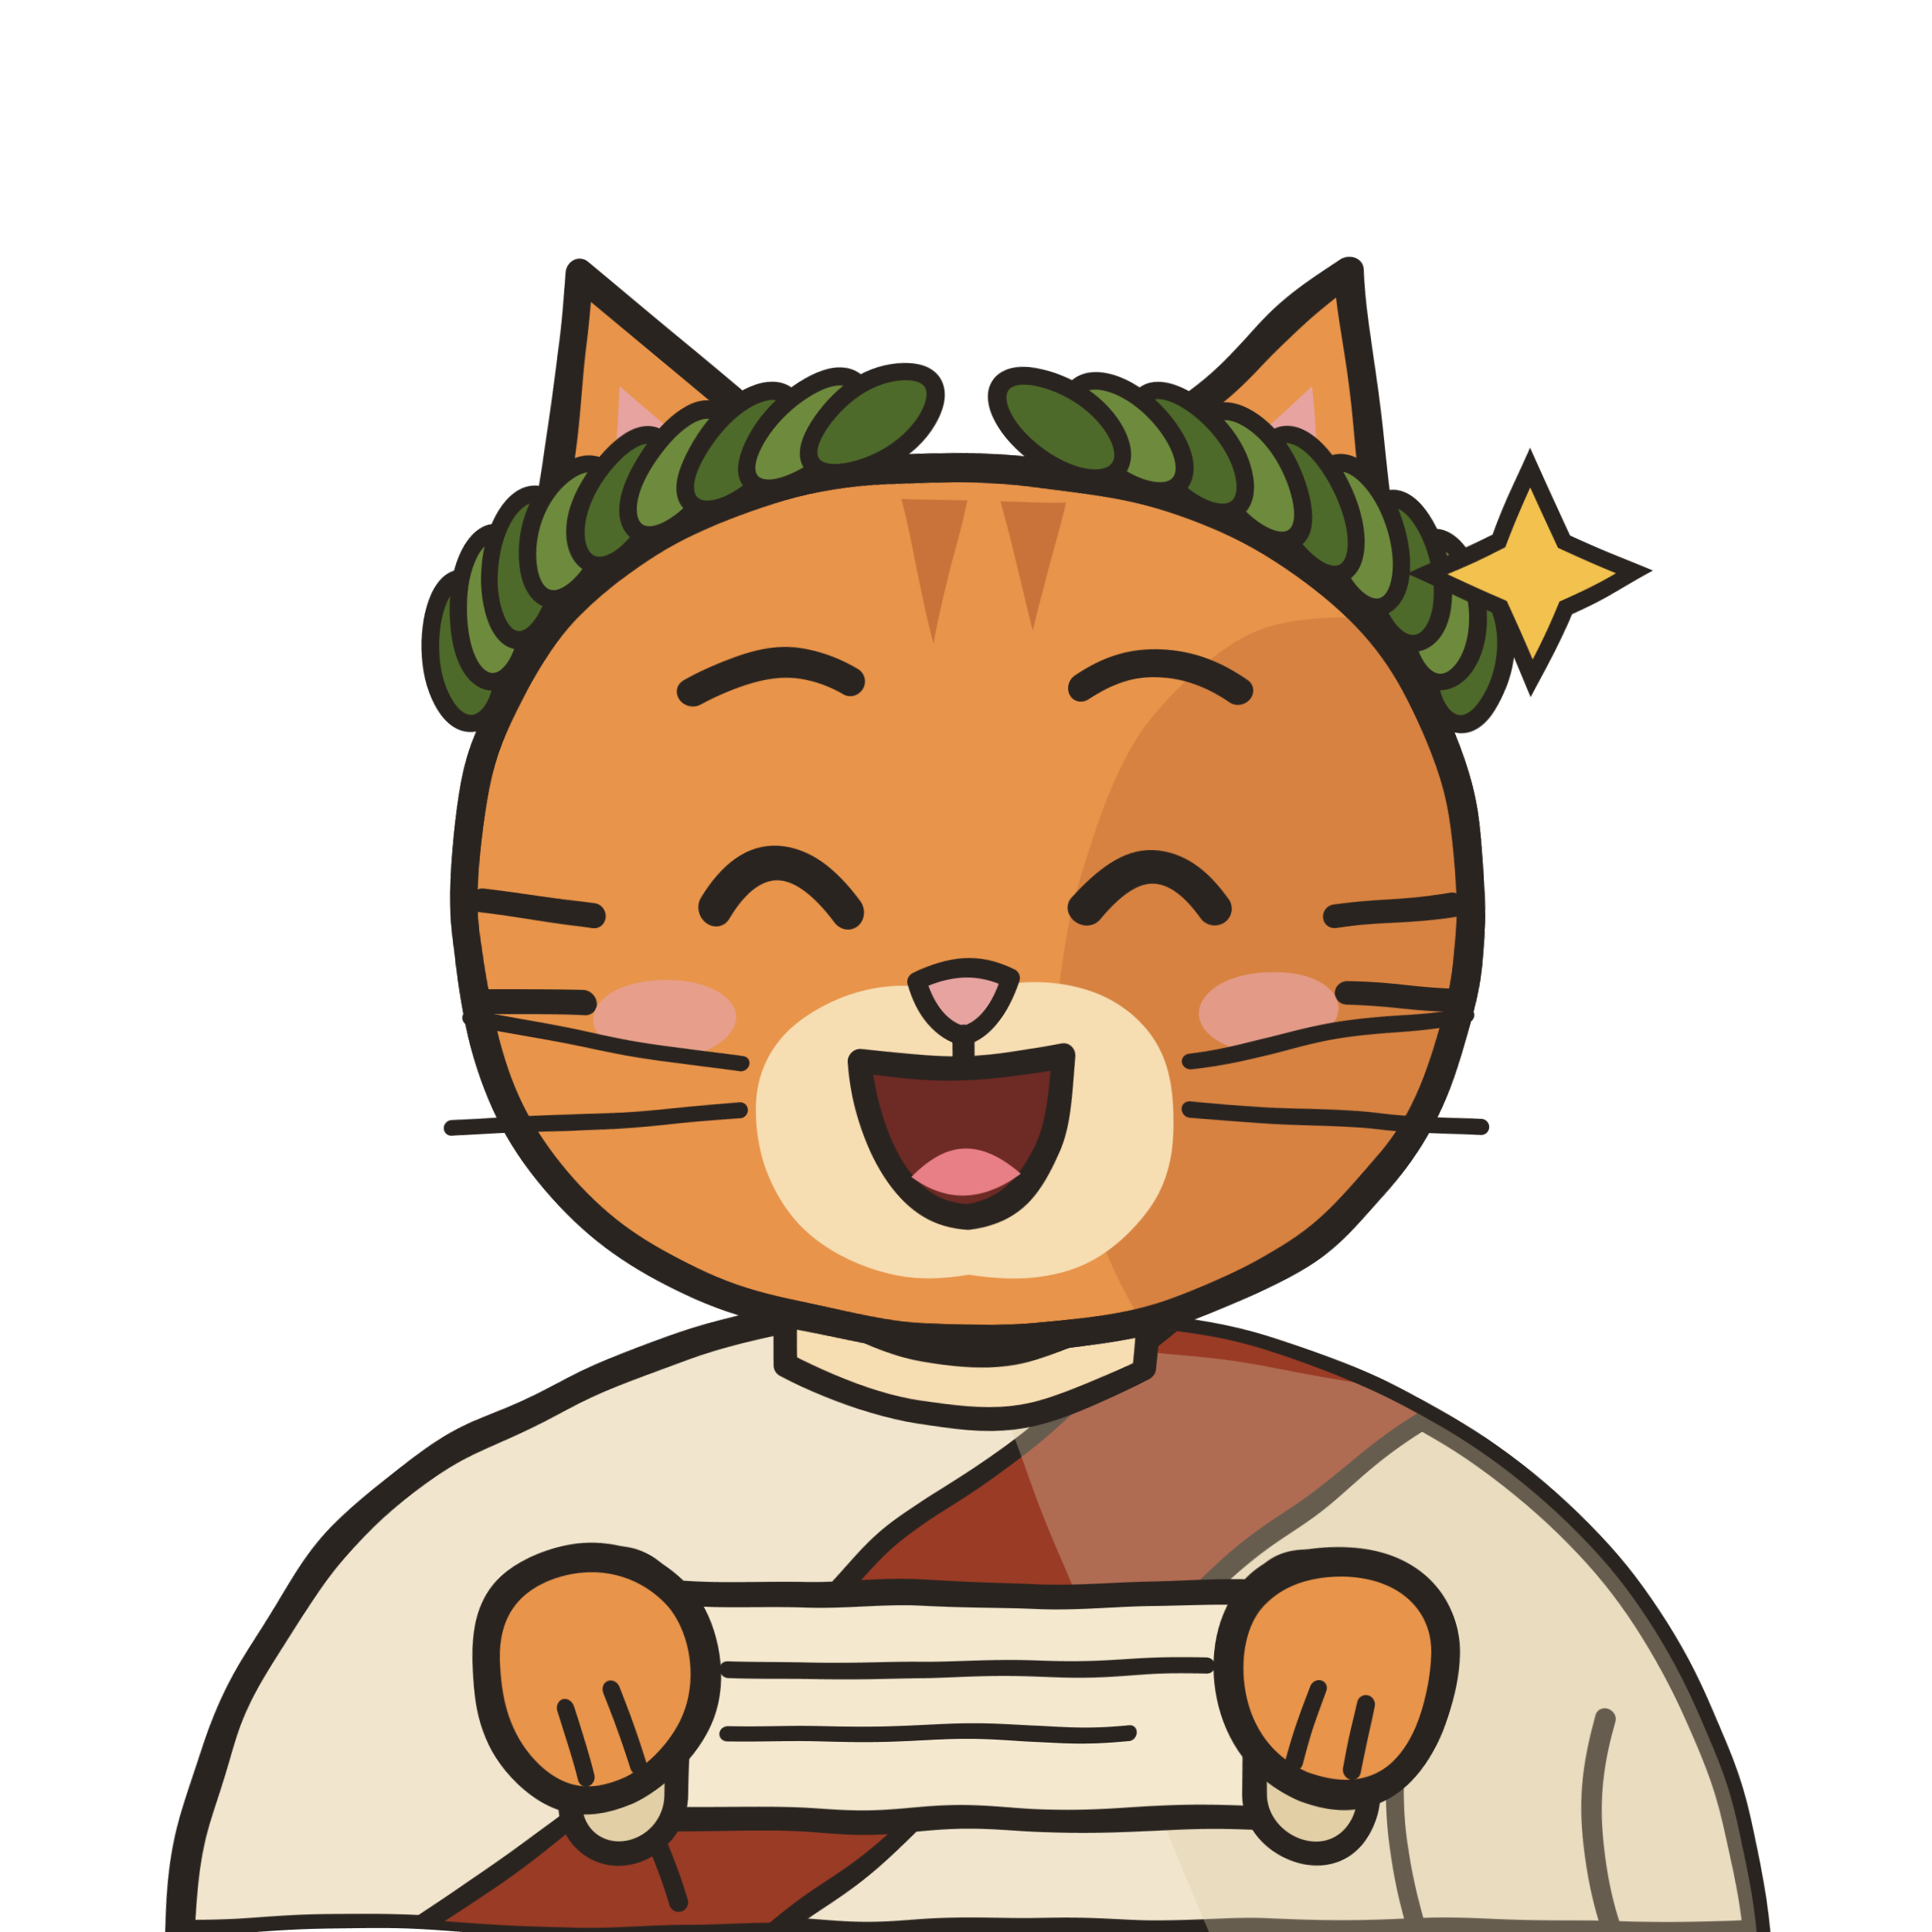
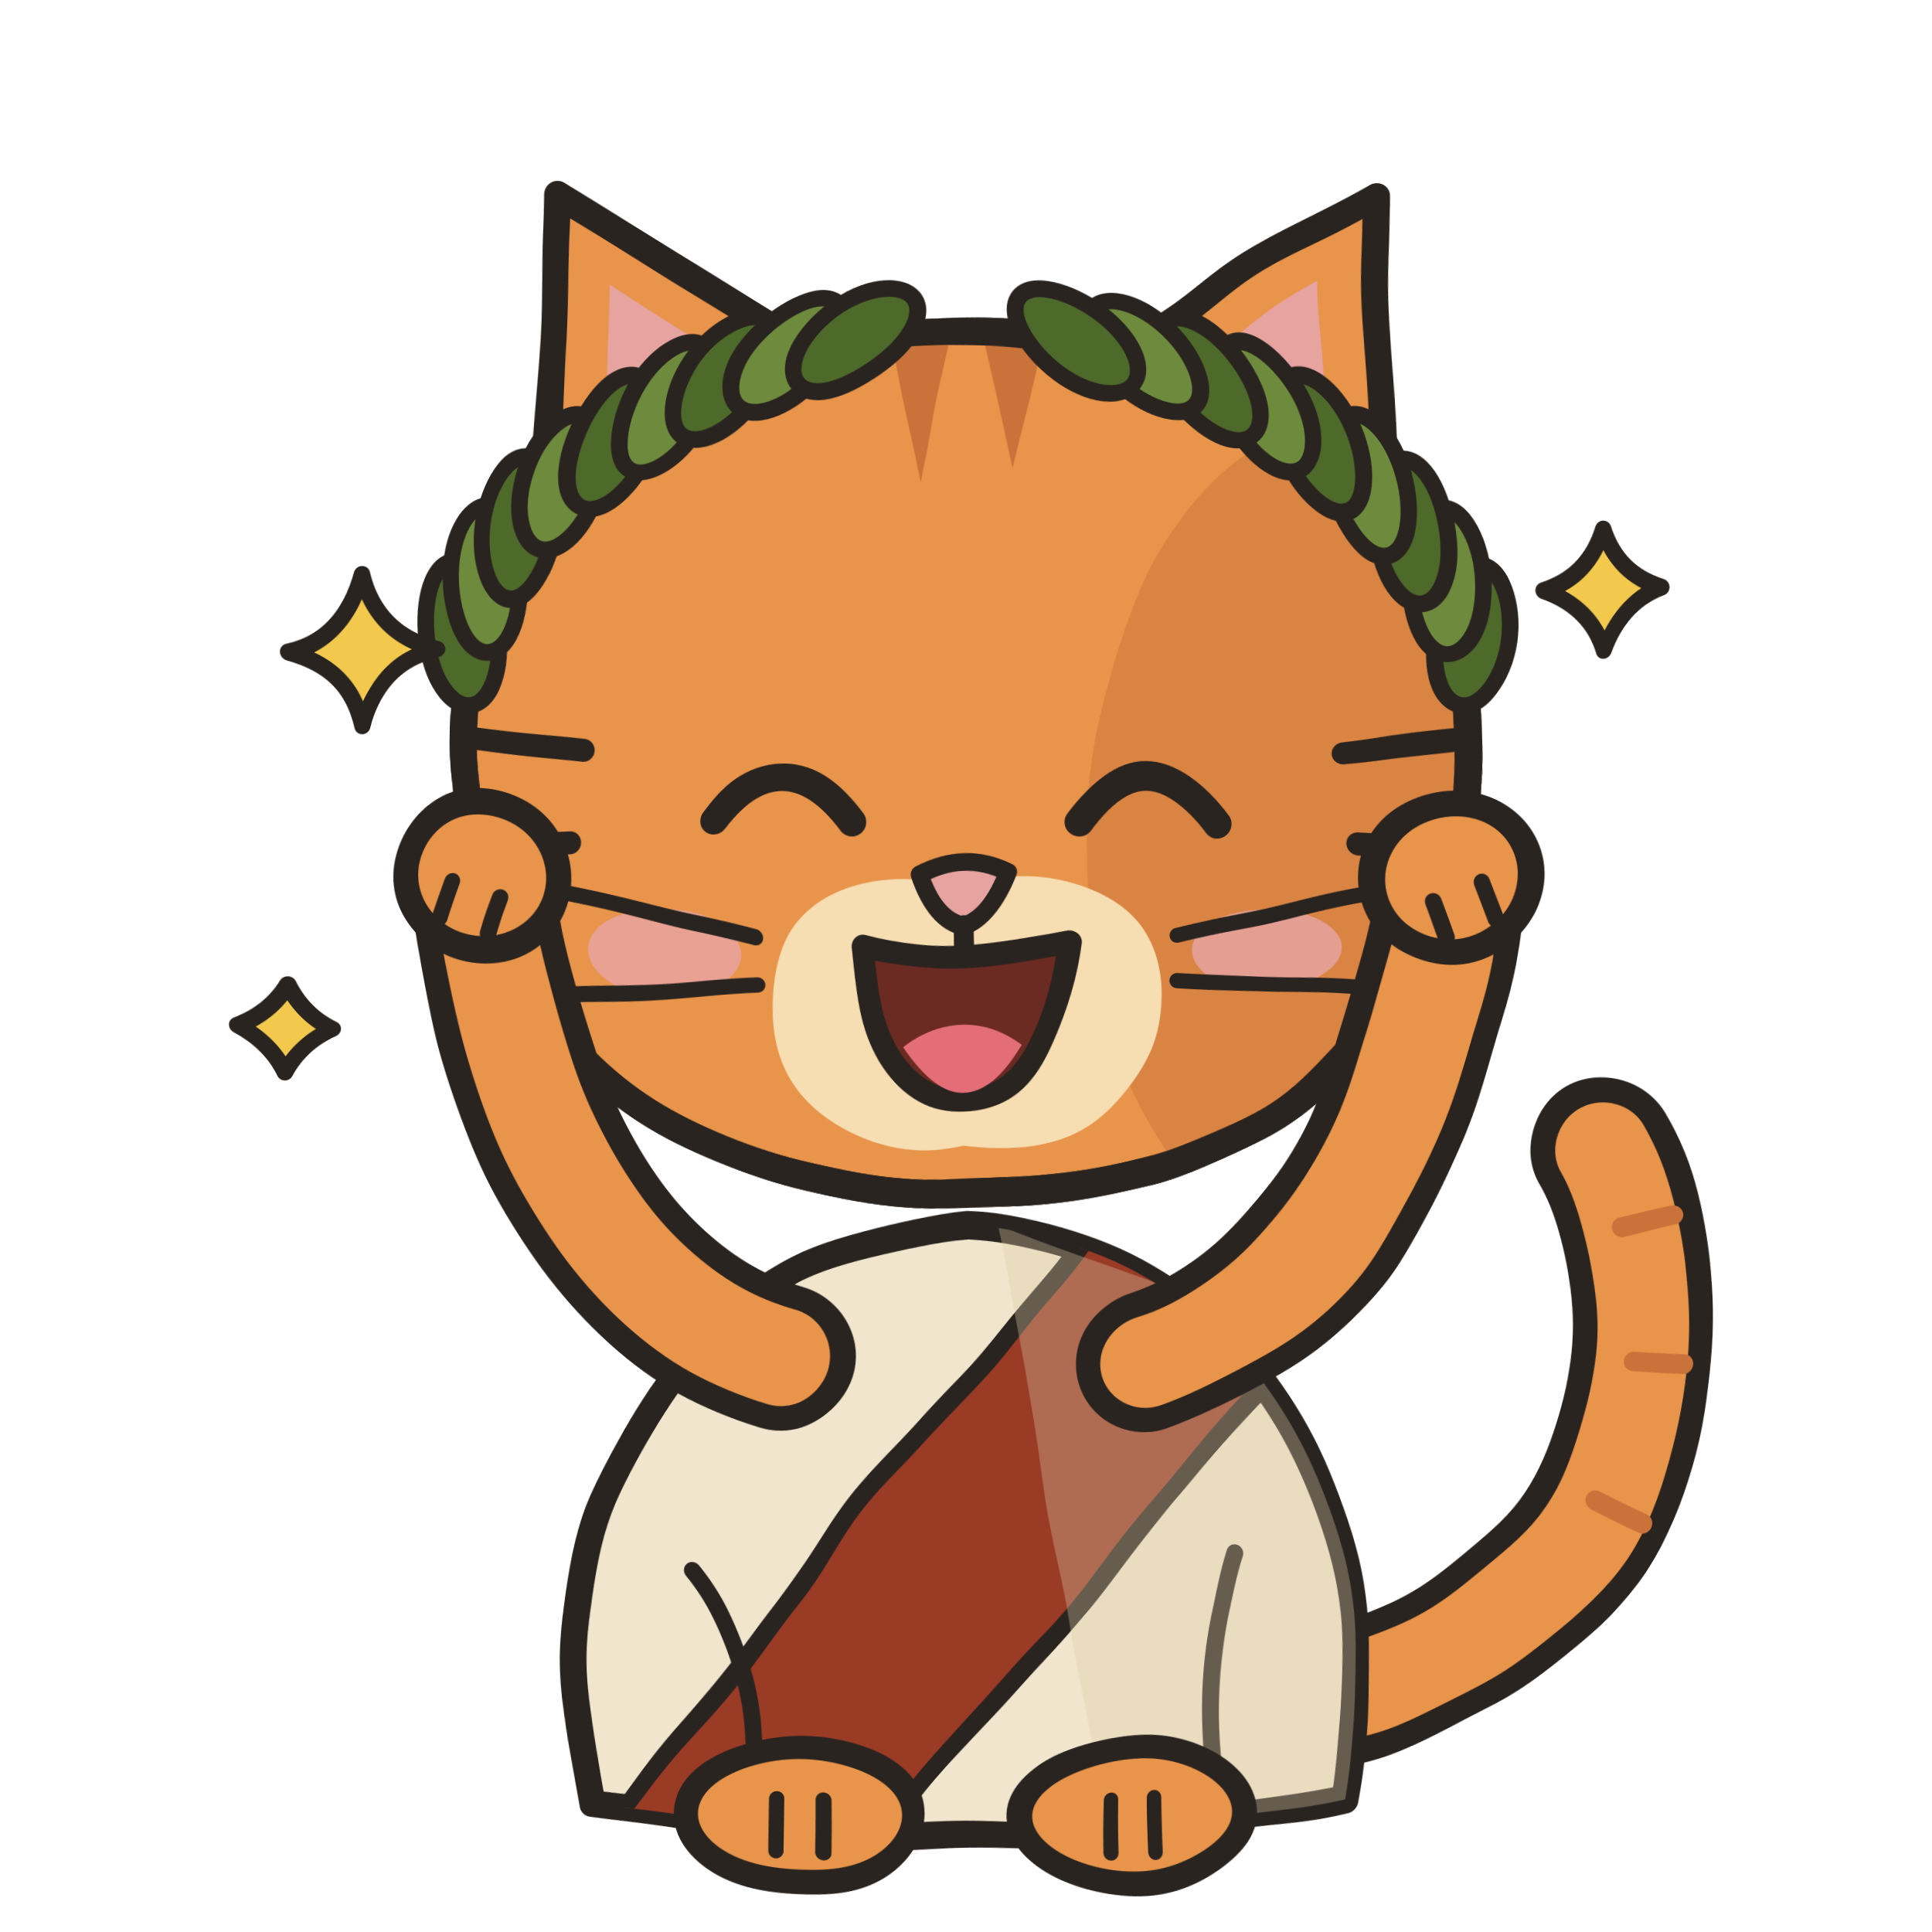
<svg xmlns="http://www.w3.org/2000/svg" viewBox="0 0 240 240" width="240" height="240">
  <defs>
    <filter id="rough" x="-5%" y="-5%" width="110%" height="110%">
      <feTurbulence type="fractalNoise" baseFrequency="0.035" numOctaves="2" seed="7" result="n" />
-       <feDisplacementMap in="SourceGraphic" in2="n" scale="2.6" />
-     </filter>
-     <filter id="grain">
-       <feTurbulence type="fractalNoise" baseFrequency="0.9" numOctaves="2" seed="3" />
-       <feColorMatrix values="0 0 0 0 0  0 0 0 0 0  0 0 0 0 0  0 0 0 .22 0" />
-       <feComposite in2="SourceGraphic" operator="in" />
+       <feDisplacementMap in="SourceGraphic" in2="n" scale="2.2" />
    </filter>
    <clipPath id="head">
-       <path d="M58,118 C54,78 84,58 120,58 C156,58 186,78 182,118 C180,150 154,166 120,166 C86,166 60,150 58,118 Z" />
+       <path d="M54,96 C50,56 84,36 120,36 C156,36 190,56 186,96 C184,132 156,150 120,150 C84,150 56,132 54,96 Z" />
    </clipPath>
    <clipPath id="body">
-       <path d="M22,240 C26,196 58,170 100,164 L140,164 C182,170 214,196 218,240 Z" />
+       <path d="M70,226 C62,190 82,152 120,150 C158,152 178,190 170,226 Q120,236 70,226 Z" />
    </clipPath>
  </defs>
  <g filter="url(#rough)">
-     <path d="M22,240 C26,196 58,170 100,164 L140,164 C182,170 214,196 218,240 Z" fill="#F1E6CD" stroke="#2A2420" stroke-width="3.6" stroke-linejoin="round" stroke-linecap="round" />
-     <g clip-path="url(#body)">
-       <path d="M150,160 L190,166 L96,240 L52,240 Z" fill="#9A3B26" />
-       <path d="M150,160 L190,166 L96,240 L52,240 Z" fill="none" stroke="#2A2420" stroke-width="2.4" />
-       <path d="M60,206 Q78,214 84,236" fill="none" stroke="#2A2420" stroke-width="2.4" stroke-linecap="round" stroke-linejoin="round" />
-       <path d="M178,200 Q170,218 176,240" fill="none" stroke="#2A2420" stroke-width="2.4" stroke-linecap="round" stroke-linejoin="round" />
-       <path d="M200,214 Q196,228 200,240" fill="none" stroke="#2A2420" stroke-width="2.4" stroke-linecap="round" stroke-linejoin="round" />
-       <path d="M120,164 L220,180 L220,240 L150,240 Z" fill="#D9C9A6" opacity=".35" />
+     <g transform="translate(7.2 11) scale(0.94)">
+       <path d="M160,214 C212,208 216,160 204,140" fill="none" stroke="#2A2420" stroke-width="19.0" stroke-linecap="round" />
+       <path d="M160,214 C212,208 216,160 204,140" fill="none" stroke="#E8944A" stroke-width="12.5" stroke-linecap="round" />
+       <path d="M209.1,189.3 L202.9,186.3" fill="none" stroke="#C9733A" stroke-width="2.6" stroke-linecap="round" stroke-linejoin="round" />
+       <path d="M215.1,168.8 L208.2,168.2" fill="none" stroke="#C9733A" stroke-width="2.6" stroke-linecap="round" stroke-linejoin="round" />
+       <path d="M213.8,149.2 L207.1,150.9" fill="none" stroke="#C9733A" stroke-width="2.6" stroke-linecap="round" stroke-linejoin="round" />
+       <path d="M70,226 C62,190 82,152 120,150 C158,152 178,190 170,226 Q120,236 70,226 Z" fill="#F1E6CD" stroke="#2A2420" stroke-width="3.6" stroke-linejoin="round" stroke-linecap="round" />
+       <g clip-path="url(#body)">
+         <path d="M140,146 L170,160 L100,240 L64,240 Z" fill="#9A3B26" stroke="#2A2420" stroke-width="2.4" stroke-linejoin="round" stroke-linecap="round" />
+         <path d="M84,196 Q92,206 92,226" fill="none" stroke="#2A2420" stroke-width="2.2" stroke-linecap="round" stroke-linejoin="round" />
+         <path d="M156,194 Q150,210 154,228" fill="none" stroke="#2A2420" stroke-width="2.2" stroke-linecap="round" stroke-linejoin="round" />
+         <path d="M124,150 L180,170 L180,240 L140,240 Z" fill="#D9C9A6" opacity=".35" />
+       </g>
+       <ellipse cx="98" cy="228" rx="15" ry="9" fill="#E8944A" stroke="#2A2420" stroke-width="3.2" stroke-linejoin="round" stroke-linecap="round" />
+       <ellipse cx="142" cy="228" rx="15" ry="9" fill="#E8944A" stroke="#2A2420" stroke-width="3.2" stroke-linejoin="round" stroke-linecap="round" />
+       <path d="M95,226 L95,233" fill="none" stroke="#2A2420" stroke-width="2" stroke-linecap="round" stroke-linejoin="round" />
+       <path d="M101,226 L101,233" fill="none" stroke="#2A2420" stroke-width="2" stroke-linecap="round" stroke-linejoin="round" />
+       <path d="M139,226 L139,233" fill="none" stroke="#2A2420" stroke-width="2" stroke-linecap="round" stroke-linejoin="round" />
+       <path d="M145,226 L145,233" fill="none" stroke="#2A2420" stroke-width="2" stroke-linecap="round" stroke-linejoin="round" />
+       <g transform="translate(0 -4) rotate(0 120 150)">
+         <path d="M64,74 L66,18 L108,44 Z" fill="#E8944A" stroke="#2A2420" stroke-width="3.6" stroke-linejoin="round" stroke-linecap="round" />
+         <path d="M72,64 L73,30 L98,46 Z" fill="#E7A3A0" />
+         <path d="M176,74 L174,18 L132,44 Z" fill="#E8944A" stroke="#2A2420" stroke-width="3.6" stroke-linejoin="round" stroke-linecap="round" />
+         <path d="M168,64 L167,30 L142,46 Z" fill="#E7A3A0" />
+         <path d="M54,96 C50,56 84,36 120,36 C156,36 190,56 186,96 C184,132 156,150 120,150 C84,150 56,132 54,96 Z" fill="#E8944A" stroke="#2A2420" stroke-width="3.6" stroke-linejoin="round" stroke-linecap="round" />
+         <g clip-path="url(#head)">
+           <ellipse cx="170" cy="104" rx="34" ry="56" fill="#C9733A" opacity=".5" />
+           <path d="M110,36 L114,56 L118,36 Z M122,36 L126,54 L130,36 Z" fill="#C9733A" />
+           <path d="M55,90 L70,92" fill="none" stroke="#2A2420" stroke-width="3" stroke-linecap="round" stroke-linejoin="round" />
+           <path d="M55,104 L68,104" fill="none" stroke="#2A2420" stroke-width="3" stroke-linecap="round" stroke-linejoin="round" />
+           <path d="M185,90 L170,92" fill="none" stroke="#2A2420" stroke-width="3" stroke-linecap="round" stroke-linejoin="round" />
+           <path d="M185,104 L172,104" fill="none" stroke="#2A2420" stroke-width="3" stroke-linecap="round" stroke-linejoin="round" />
+         </g>
+         <path d="M54,96 C50,56 84,36 120,36 C156,36 190,56 186,96 C184,132 156,150 120,150 C84,150 56,132 54,96 Z" fill="none" stroke="#2A2420" stroke-width="3.6" stroke-linejoin="round" stroke-linecap="round" />
+         <path d="M94,124 C94,110 108,106 120,110 C132,106 146,110 146,124 C146,140 132,146 120,144 C108,146 94,140 94,124 Z" fill="#F7DDB2" />
+         <ellipse cx="53.4" cy="76.1" rx="9.5" ry="4.8" transform="rotate(263.0 53.4 76.1)" fill="#4E6A2A" stroke="#2A2420" stroke-width="2.2" stroke-linejoin="round" stroke-linecap="round" />
+         <ellipse cx="56.8" cy="69.0" rx="9.5" ry="4.8" transform="rotate(270.5 56.8 69.0)" fill="#6E8B3D" stroke="#2A2420" stroke-width="2.2" stroke-linejoin="round" stroke-linecap="round" />
+         <ellipse cx="61.3" cy="62.4" rx="9.5" ry="4.8" transform="rotate(278.0 61.3 62.4)" fill="#4E6A2A" stroke="#2A2420" stroke-width="2.2" stroke-linejoin="round" stroke-linecap="round" />
+         <ellipse cx="66.8" cy="56.3" rx="9.5" ry="4.8" transform="rotate(285.5 66.8 56.3)" fill="#6E8B3D" stroke="#2A2420" stroke-width="2.2" stroke-linejoin="round" stroke-linecap="round" />
+         <ellipse cx="73.2" cy="50.9" rx="9.5" ry="4.8" transform="rotate(293.0 73.2 50.9)" fill="#4E6A2A" stroke="#2A2420" stroke-width="2.2" stroke-linejoin="round" stroke-linecap="round" />
+         <ellipse cx="80.4" cy="46.2" rx="9.5" ry="4.8" transform="rotate(300.5 80.4 46.2)" fill="#6E8B3D" stroke="#2A2420" stroke-width="2.2" stroke-linejoin="round" stroke-linecap="round" />
+         <ellipse cx="88.2" cy="42.3" rx="9.5" ry="4.8" transform="rotate(308.0 88.2 42.3)" fill="#4E6A2A" stroke="#2A2420" stroke-width="2.2" stroke-linejoin="round" stroke-linecap="round" />
+         <ellipse cx="96.6" cy="39.3" rx="9.5" ry="4.8" transform="rotate(315.5 96.6 39.3)" fill="#6E8B3D" stroke="#2A2420" stroke-width="2.2" stroke-linejoin="round" stroke-linecap="round" />
+         <ellipse cx="105.4" cy="37.3" rx="9.5" ry="4.8" transform="rotate(323.0 105.4 37.3)" fill="#4E6A2A" stroke="#2A2420" stroke-width="2.2" stroke-linejoin="round" stroke-linecap="round" />
+         <ellipse cx="186.6" cy="76.1" rx="9.5" ry="4.8" transform="rotate(457.0 186.6 76.1)" fill="#4E6A2A" stroke="#2A2420" stroke-width="2.2" stroke-linejoin="round" stroke-linecap="round" />
+         <ellipse cx="183.2" cy="69.0" rx="9.5" ry="4.8" transform="rotate(449.5 183.2 69.0)" fill="#6E8B3D" stroke="#2A2420" stroke-width="2.2" stroke-linejoin="round" stroke-linecap="round" />
+         <ellipse cx="178.7" cy="62.4" rx="9.5" ry="4.8" transform="rotate(442.0 178.7 62.4)" fill="#4E6A2A" stroke="#2A2420" stroke-width="2.2" stroke-linejoin="round" stroke-linecap="round" />
+         <ellipse cx="173.2" cy="56.3" rx="9.5" ry="4.8" transform="rotate(434.5 173.2 56.3)" fill="#6E8B3D" stroke="#2A2420" stroke-width="2.2" stroke-linejoin="round" stroke-linecap="round" />
+         <ellipse cx="166.8" cy="50.9" rx="9.5" ry="4.8" transform="rotate(427.0 166.8 50.9)" fill="#4E6A2A" stroke="#2A2420" stroke-width="2.2" stroke-linejoin="round" stroke-linecap="round" />
+         <ellipse cx="159.6" cy="46.2" rx="9.5" ry="4.8" transform="rotate(419.5 159.6 46.2)" fill="#6E8B3D" stroke="#2A2420" stroke-width="2.2" stroke-linejoin="round" stroke-linecap="round" />
+         <ellipse cx="151.8" cy="42.3" rx="9.5" ry="4.8" transform="rotate(412.0 151.8 42.3)" fill="#4E6A2A" stroke="#2A2420" stroke-width="2.2" stroke-linejoin="round" stroke-linecap="round" />
+         <ellipse cx="143.4" cy="39.3" rx="9.5" ry="4.8" transform="rotate(404.5 143.4 39.3)" fill="#6E8B3D" stroke="#2A2420" stroke-width="2.2" stroke-linejoin="round" stroke-linecap="round" />
+         <ellipse cx="134.6" cy="37.3" rx="9.5" ry="4.8" transform="rotate(397.0 134.6 37.3)" fill="#4E6A2A" stroke="#2A2420" stroke-width="2.2" stroke-linejoin="round" stroke-linecap="round" />
+         <path d="M87,101 Q96,89 105,101" fill="none" stroke="#2A2420" stroke-width="3.8" stroke-linecap="round" stroke-linejoin="round" />
+         <path d="M135,101 Q144,89 153,101" fill="none" stroke="#2A2420" stroke-width="3.8" stroke-linecap="round" stroke-linejoin="round" />
+         <ellipse cx="80" cy="118" rx="10" ry="5.5" fill="#E7A3A0" opacity=".85" />
+         <ellipse cx="160" cy="118" rx="10" ry="5.5" fill="#E7A3A0" opacity=".85" />
+         <path d="M114,108 Q120,105 126,108 Q124,114 120,115 Q116,114 114,108 Z" fill="#E7A3A0" stroke="#2A2420" stroke-width="2.4" stroke-linejoin="round" stroke-linecap="round" />
+         <path d="M120,115 L120,118" fill="none" stroke="#2A2420" stroke-width="2.8" stroke-linecap="round" stroke-linejoin="round" />
+         <path d="M106,117 Q120,121 134,117 Q132,138 120,138 Q108,138 106,117 Z" fill="#6B2A22" stroke="#2A2420" stroke-width="3" stroke-linejoin="round" stroke-linecap="round" />
+         <path d="M112,131 Q120,125 128,131 Q124,137 120,137 Q116,137 112,131 Z" fill="#E36E78" />
+         <path d="M92,116 L56,108" fill="none" stroke="#2A2420" stroke-width="2" stroke-linecap="round" stroke-linejoin="round" />
+         <path d="M92,122 L54,124" fill="none" stroke="#2A2420" stroke-width="2" stroke-linecap="round" stroke-linejoin="round" />
+         <path d="M148,116 L184,108" fill="none" stroke="#2A2420" stroke-width="2" stroke-linecap="round" stroke-linejoin="round" />
+         <path d="M148,122 L186,124" fill="none" stroke="#2A2420" stroke-width="2" stroke-linecap="round" stroke-linejoin="round" />
+       </g>
+       <path d="M96,168 C70,160 58,130 56,104" fill="none" stroke="#2A2420" stroke-width="19.5" stroke-linecap="round" />
+       <path d="M96,168 C70,160 58,130 56,104" fill="none" stroke="#E8944A" stroke-width="13" stroke-linecap="round" />
+       <g transform="rotate(20 56 104)">
+         <ellipse cx="56" cy="104" rx="10.5" ry="9.66" fill="#E8944A" stroke="#2A2420" stroke-width="3.4" stroke-linejoin="round" stroke-linecap="round" />
+         <path d="M52.5,106 L52.5,111" fill="none" stroke="#2A2420" stroke-width="2.2" stroke-linecap="round" stroke-linejoin="round" />
+         <path d="M59.5,106 L59.5,111" fill="none" stroke="#2A2420" stroke-width="2.2" stroke-linecap="round" stroke-linejoin="round" />
+       </g>
+       <path d="M144,168 C170,160 182,130 184,104" fill="none" stroke="#2A2420" stroke-width="19.5" stroke-linecap="round" />
+       <path d="M144,168 C170,160 182,130 184,104" fill="none" stroke="#E8944A" stroke-width="13" stroke-linecap="round" />
+       <g transform="rotate(-20 184 104)">
+         <ellipse cx="184" cy="104" rx="10.5" ry="9.66" fill="#E8944A" stroke="#2A2420" stroke-width="3.4" stroke-linejoin="round" stroke-linecap="round" />
+         <path d="M180.5,106 L180.5,111" fill="none" stroke="#2A2420" stroke-width="2.2" stroke-linecap="round" stroke-linejoin="round" />
+         <path d="M187.5,106 L187.5,111" fill="none" stroke="#2A2420" stroke-width="2.2" stroke-linecap="round" stroke-linejoin="round" />
+       </g>
+       <path d="M40,64 Q42,72 50,74 Q42,76 40,84 Q38,76 30,74 Q38,72 40,64 Z" fill="#F2C94C" stroke="#2A2420" stroke-width="2.2" stroke-linejoin="round" stroke-linecap="round" />
+       <path d="M204,58 Q206,64 212,66 Q206,68 204,74 Q202,68 196,66 Q202,64 204,58 Z" fill="#F2C94C" stroke="#2A2420" stroke-width="2.2" stroke-linejoin="round" stroke-linecap="round" />
+       <path d="M30,118 Q32,122 36,124 Q32,126 30,130 Q28,126 24,124 Q28,122 30,118 Z" fill="#F2C94C" stroke="#2A2420" stroke-width="2.2" stroke-linejoin="round" stroke-linecap="round" />
    </g>
-     <path d="M98,160 Q120,176 142,160 L142,170 Q120,182 98,170 Z" fill="#F7DDB2" stroke="#2A2420" stroke-width="3" stroke-linejoin="round" stroke-linecap="round" />
-     <g>
-       <rect x="78" y="198" width="84" height="28" rx="3" fill="#F4E9CF" stroke="#2A2420" stroke-width="3" stroke-linejoin="round" stroke-linecap="round" />
-       <path d="M90,207 L150,207" fill="none" stroke="#2A2420" stroke-width="2" stroke-linecap="round" stroke-linejoin="round" />
-       <path d="M90,215 L140,215" fill="none" stroke="#2A2420" stroke-width="2" stroke-linecap="round" stroke-linejoin="round" />
-       <rect x="70" y="194" width="14" height="36" rx="7" fill="#E2CFA6" stroke="#2A2420" stroke-width="3" stroke-linejoin="round" stroke-linecap="round" />
-       <rect x="156" y="194" width="14" height="36" rx="7" fill="#E2CFA6" stroke="#2A2420" stroke-width="3" stroke-linejoin="round" stroke-linecap="round" />
-       <path d="M60,206 C60,194 76,190 84,198 C90,204 88,218 78,222 C66,226 60,216 60,206 Z" fill="#E8944A" stroke="#2A2420" stroke-width="3.6" stroke-linejoin="round" stroke-linecap="round" />
-       <path d="M70,212 L72,220" fill="none" stroke="#2A2420" stroke-width="2.2" stroke-linecap="round" stroke-linejoin="round" />
-       <path d="M76,210 L79,219" fill="none" stroke="#2A2420" stroke-width="2.2" stroke-linecap="round" stroke-linejoin="round" />
-       <path d="M180,206 C180,194 164,190 156,198 C150,204 152,218 162,222 C174,226 180,216 180,206 Z" fill="#E8944A" stroke="#2A2420" stroke-width="3.6" stroke-linejoin="round" stroke-linecap="round" />
-       <path d="M170,212 L168,220" fill="none" stroke="#2A2420" stroke-width="2.2" stroke-linecap="round" stroke-linejoin="round" />
-       <path d="M164,210 L161,219" fill="none" stroke="#2A2420" stroke-width="2.2" stroke-linecap="round" stroke-linejoin="round" />
-     </g>
-     <path d="M66,92 L72,34 L108,64 Z" fill="#E8944A" stroke="#2A2420" stroke-width="3.6" stroke-linejoin="round" stroke-linecap="round" />
-     <path d="M74,82 L77,48 L98,66 Z" fill="#E7A3A0" />
-     <path d="M174,92 L168,34 L132,64 Z" fill="#E8944A" stroke="#2A2420" stroke-width="3.6" stroke-linejoin="round" stroke-linecap="round" />
-     <path d="M166,82 L163,48 L142,66 Z" fill="#E7A3A0" />
-     <path d="M58,118 C54,78 84,58 120,58 C156,58 186,78 182,118 C180,150 154,166 120,166 C86,166 60,150 58,118 Z" fill="#E8944A" stroke="#2A2420" stroke-width="3.6" stroke-linejoin="round" stroke-linecap="round" />
-     <g clip-path="url(#head)">
-       <ellipse cx="166" cy="128" rx="34" ry="52" fill="#C9733A" opacity=".55" />
-       <path d="M112,62 L116,80 L120,62 Z M124,62 L128,78 L132,62 Z" fill="#C9733A" />
-       <path d="M60,112 L74,114" fill="none" stroke="#2A2420" stroke-width="3" stroke-linecap="round" stroke-linejoin="round" />
-       <path d="M60,124 L72,124" fill="none" stroke="#2A2420" stroke-width="3" stroke-linecap="round" stroke-linejoin="round" />
-       <path d="M180,112 L166,114" fill="none" stroke="#2A2420" stroke-width="3" stroke-linecap="round" stroke-linejoin="round" />
-       <path d="M180,124 L168,124" fill="none" stroke="#2A2420" stroke-width="3" stroke-linecap="round" stroke-linejoin="round" />
-     </g>
-     <path d="M58,118 C54,78 84,58 120,58 C156,58 186,78 182,118 C180,150 154,166 120,166 C86,166 60,150 58,118 Z" fill="none" stroke="#2A2420" stroke-width="3.6" />
-     <path d="M94,138 C94,124 108,120 120,124 C132,120 146,124 146,138 C146,154 132,160 120,158 C108,160 94,154 94,138 Z" fill="#F7DDB2" />
-     <ellipse cx="58.0" cy="81.0" rx="9" ry="4.6" transform="rotate(85.0 58.0 81.0)" fill="#4E6A2A" stroke="#2A2420" stroke-width="2.2" stroke-linejoin="round" stroke-linecap="round" />
-     <ellipse cx="61.5" cy="75.7" rx="9" ry="4.6" transform="rotate(92.5 61.5 75.7)" fill="#6E8B3D" stroke="#2A2420" stroke-width="2.2" stroke-linejoin="round" stroke-linecap="round" />
-     <ellipse cx="65.9" cy="70.8" rx="9" ry="4.6" transform="rotate(100.0 65.9 70.8)" fill="#4E6A2A" stroke="#2A2420" stroke-width="2.2" stroke-linejoin="round" stroke-linecap="round" />
-     <ellipse cx="71.3" cy="66.3" rx="9" ry="4.6" transform="rotate(107.5 71.3 66.3)" fill="#6E8B3D" stroke="#2A2420" stroke-width="2.2" stroke-linejoin="round" stroke-linecap="round" />
-     <ellipse cx="77.6" cy="62.3" rx="9" ry="4.6" transform="rotate(115.0 77.6 62.3)" fill="#4E6A2A" stroke="#2A2420" stroke-width="2.2" stroke-linejoin="round" stroke-linecap="round" />
-     <ellipse cx="84.5" cy="58.9" rx="9" ry="4.6" transform="rotate(122.5 84.5 58.9)" fill="#6E8B3D" stroke="#2A2420" stroke-width="2.2" stroke-linejoin="round" stroke-linecap="round" />
-     <ellipse cx="92.1" cy="56.1" rx="9" ry="4.6" transform="rotate(130.0 92.1 56.1)" fill="#4E6A2A" stroke="#2A2420" stroke-width="2.2" stroke-linejoin="round" stroke-linecap="round" />
-     <ellipse cx="100.2" cy="54.0" rx="9" ry="4.6" transform="rotate(137.5 100.2 54.0)" fill="#6E8B3D" stroke="#2A2420" stroke-width="2.2" stroke-linejoin="round" stroke-linecap="round" />
-     <ellipse cx="108.5" cy="52.7" rx="9" ry="4.6" transform="rotate(145.0 108.5 52.7)" fill="#4E6A2A" stroke="#2A2420" stroke-width="2.2" stroke-linejoin="round" stroke-linecap="round" />
-     <ellipse cx="182.0" cy="81.0" rx="9" ry="4.6" transform="rotate(455.0 182.0 81.0)" fill="#4E6A2A" stroke="#2A2420" stroke-width="2.2" stroke-linejoin="round" stroke-linecap="round" />
-     <ellipse cx="178.5" cy="75.7" rx="9" ry="4.6" transform="rotate(447.5 178.5 75.7)" fill="#6E8B3D" stroke="#2A2420" stroke-width="2.2" stroke-linejoin="round" stroke-linecap="round" />
-     <ellipse cx="174.1" cy="70.8" rx="9" ry="4.6" transform="rotate(440.0 174.1 70.8)" fill="#4E6A2A" stroke="#2A2420" stroke-width="2.2" stroke-linejoin="round" stroke-linecap="round" />
-     <ellipse cx="168.7" cy="66.3" rx="9" ry="4.6" transform="rotate(432.5 168.7 66.3)" fill="#6E8B3D" stroke="#2A2420" stroke-width="2.2" stroke-linejoin="round" stroke-linecap="round" />
-     <ellipse cx="162.4" cy="62.3" rx="9" ry="4.6" transform="rotate(425.0 162.4 62.3)" fill="#4E6A2A" stroke="#2A2420" stroke-width="2.2" stroke-linejoin="round" stroke-linecap="round" />
-     <ellipse cx="155.5" cy="58.9" rx="9" ry="4.6" transform="rotate(417.5 155.5 58.9)" fill="#6E8B3D" stroke="#2A2420" stroke-width="2.2" stroke-linejoin="round" stroke-linecap="round" />
-     <ellipse cx="147.9" cy="56.1" rx="9" ry="4.6" transform="rotate(410.0 147.9 56.1)" fill="#4E6A2A" stroke="#2A2420" stroke-width="2.2" stroke-linejoin="round" stroke-linecap="round" />
-     <ellipse cx="139.8" cy="54.0" rx="9" ry="4.6" transform="rotate(402.5 139.8 54.0)" fill="#6E8B3D" stroke="#2A2420" stroke-width="2.2" stroke-linejoin="round" stroke-linecap="round" />
-     <ellipse cx="131.5" cy="52.7" rx="9" ry="4.6" transform="rotate(395.0 131.5 52.7)" fill="#4E6A2A" stroke="#2A2420" stroke-width="2.2" stroke-linejoin="round" stroke-linecap="round" />
-     <ellipse cx="82" cy="126" rx="9" ry="5" fill="#E7A3A0" opacity=".75" />
-     <ellipse cx="158" cy="126" rx="9" ry="5" fill="#E7A3A0" opacity=".75" />
-     <path d="M89,113 Q97,102 105,113" fill="none" stroke="#2A2420" stroke-width="4.2" stroke-linecap="round" stroke-linejoin="round" />
-     <path d="M135,113 Q143,102 151,113" fill="none" stroke="#2A2420" stroke-width="4.2" stroke-linecap="round" stroke-linejoin="round" />
-     <path d="M86,86 Q96,79 106,85" fill="none" stroke="#2A2420" stroke-width="3.6" stroke-linecap="round" stroke-linejoin="round" />
-     <path d="M134,85 Q144,79 154,86" fill="none" stroke="#2A2420" stroke-width="3.6" stroke-linecap="round" stroke-linejoin="round" />
-     <path d="M114,122 Q120,119 126,122 Q124,128 120,129 Q116,128 114,122 Z" fill="#E7A3A0" stroke="#2A2420" stroke-width="2.4" stroke-linejoin="round" stroke-linecap="round" />
-     <path d="M120,129 L120,133" fill="none" stroke="#2A2420" stroke-width="2.8" stroke-linecap="round" stroke-linejoin="round" />
-     <path d="M107,132 Q120,134 133,132 Q131,150 120,151 Q109,150 107,132 Z" fill="#6E2A25" stroke="#2A2420" stroke-width="3" stroke-linejoin="round" stroke-linecap="round" />
-     <path d="M113,146 Q120,140 127,146 Q120,151 113,146 Z" fill="#E87F86" />
-     <path d="M92,132 L58,126" fill="none" stroke="#2A2420" stroke-width="2" stroke-linecap="round" stroke-linejoin="round" />
-     <path d="M92,138 L56,140" fill="none" stroke="#2A2420" stroke-width="2" stroke-linecap="round" stroke-linejoin="round" />
-     <path d="M148,132 L182,126" fill="none" stroke="#2A2420" stroke-width="2" stroke-linecap="round" stroke-linejoin="round" />
-     <path d="M148,138 L184,140" fill="none" stroke="#2A2420" stroke-width="2" stroke-linecap="round" stroke-linejoin="round" />
-     <path d="M190,58 l4,9 9,4 -9,4 -4,9 -4,-9 -9,-4 9,-4 Z" fill="#F2C14E" stroke="#2A2420" stroke-width="2" />
  </g>
</svg>
